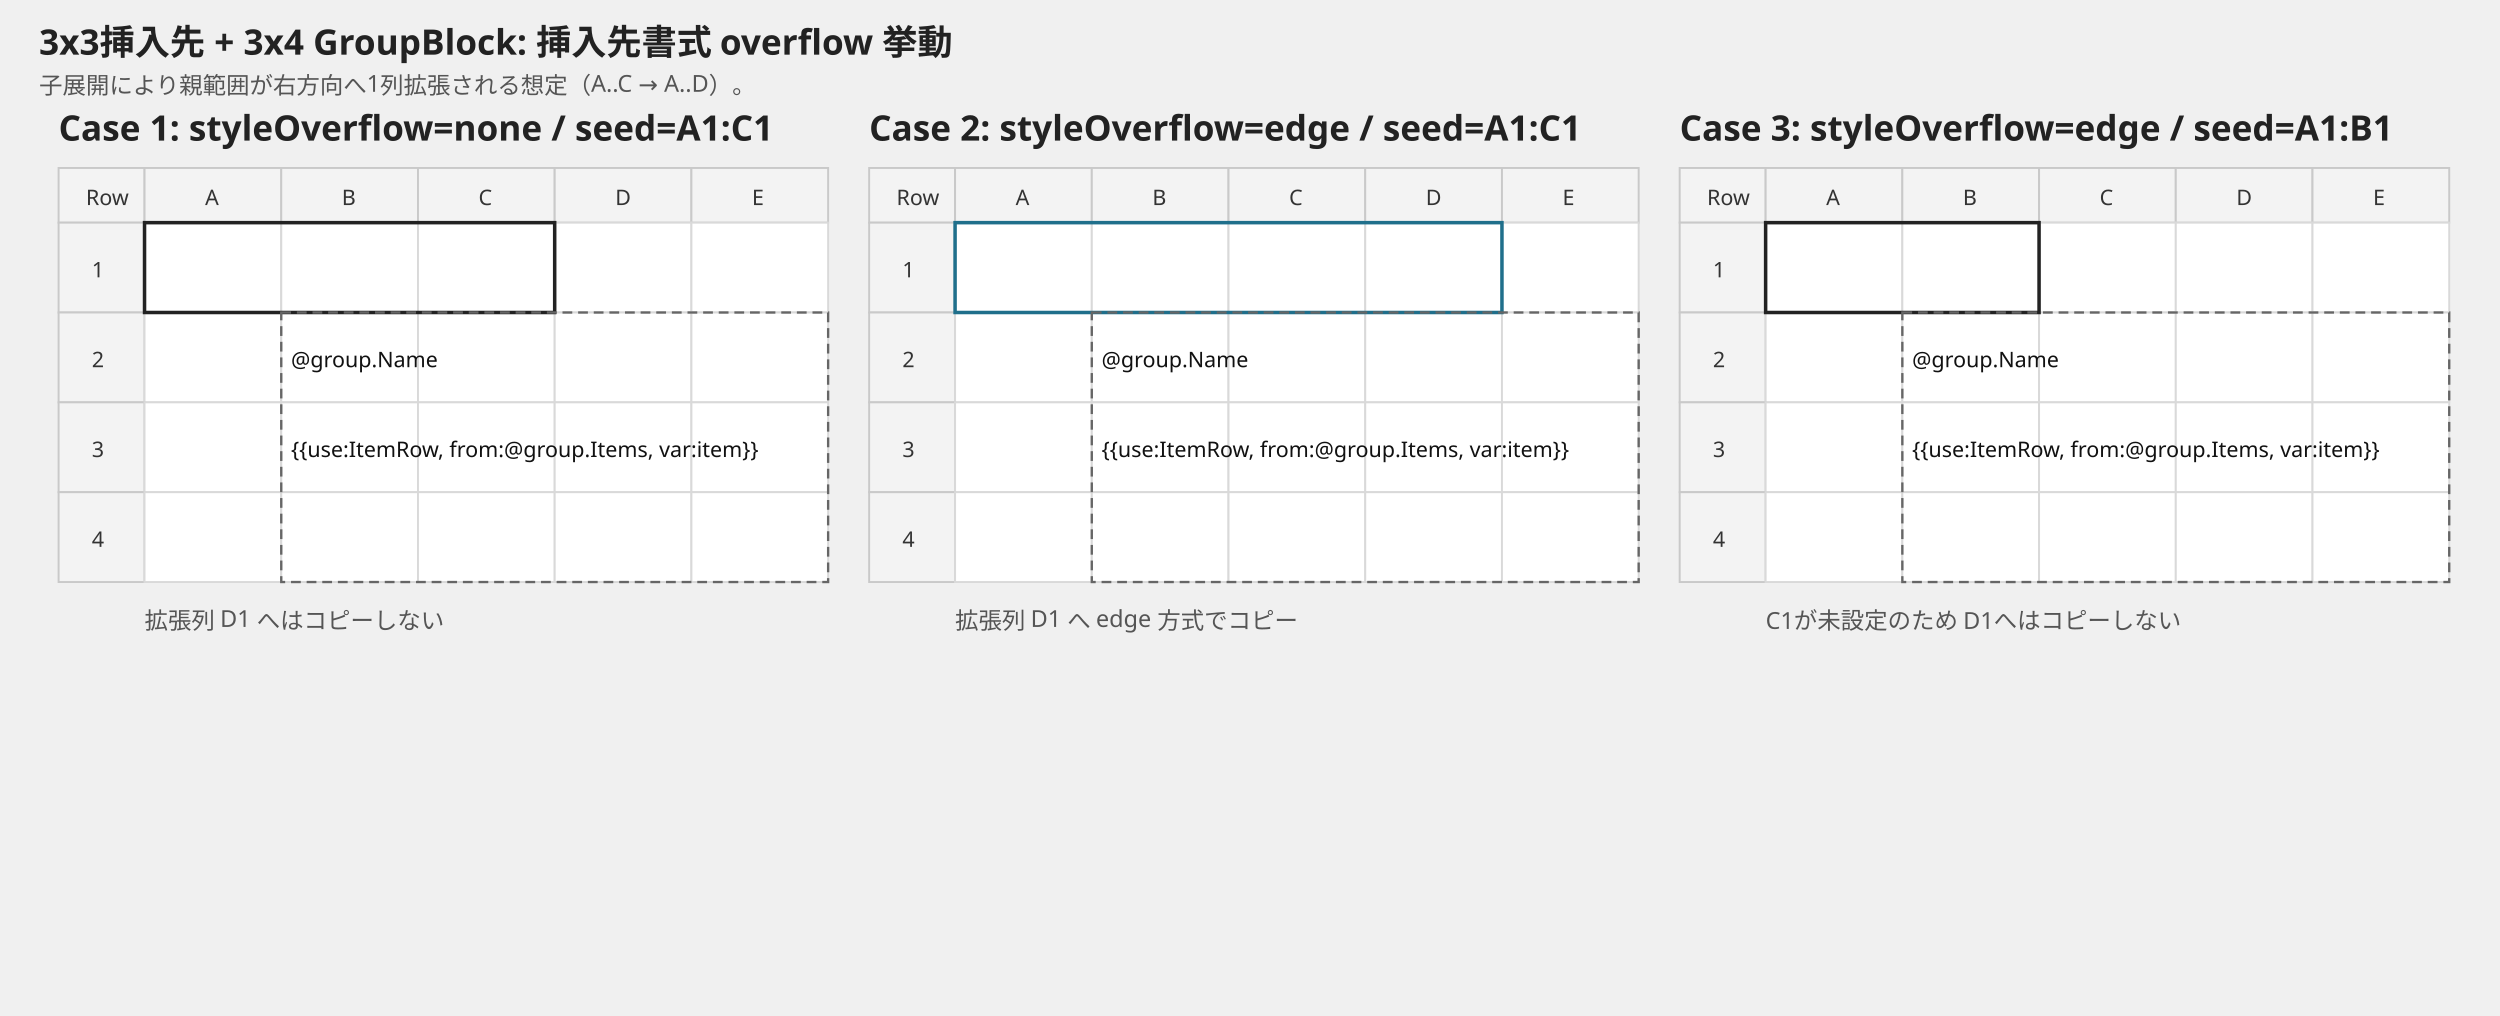
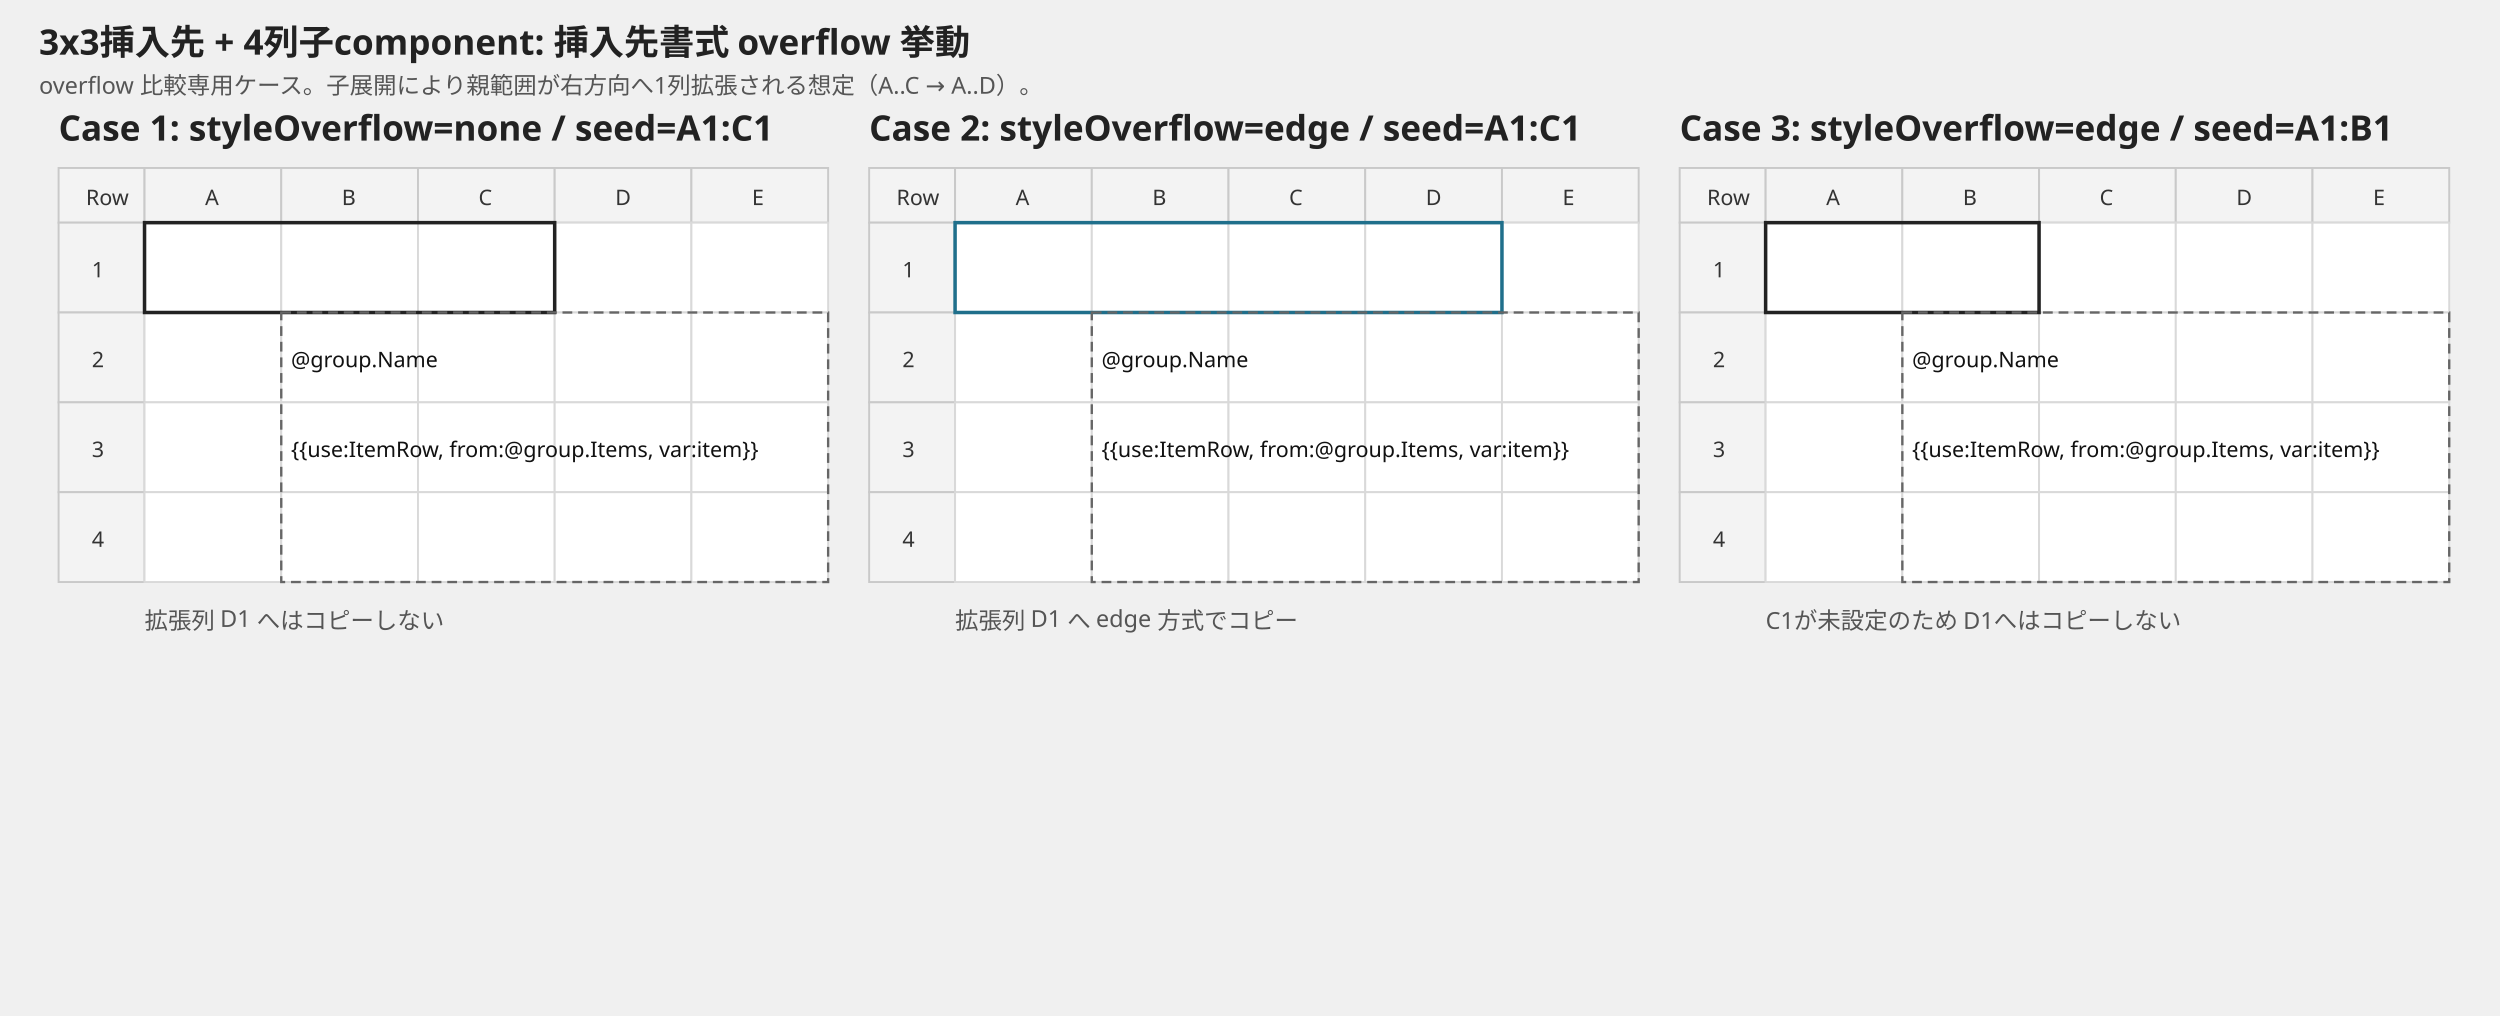
<svg xmlns="http://www.w3.org/2000/svg" width="1280" height="520" viewBox="0 0 1280 520">
  <style>
    .title { font: bold 18px Calibri, sans-serif; fill: #222; }
    .sub { font: 12px Calibri, sans-serif; fill: #555; }
    .hdr { font: 11px Calibri, sans-serif; fill: #333; }
    .txt { font: 11px Calibri, sans-serif; fill: #111; }
    .head { fill: #f3f3f3; stroke: #c9c9c9; stroke-width: 1; }
    .cell { fill: #fff; stroke: #d9d9d9; stroke-width: 1; }
    .styleSeed { stroke: #222; stroke-width: 1.8; fill: none; }
    .expanded { stroke: #1f6f8b; stroke-width: 1.8; fill: none; }
    .child { stroke: #666; stroke-width: 1.2; stroke-dasharray: 5 3; fill: none; }
  </style>
-   <text x="20" y="28" class="title">3x3挿入先 + 3x4 GroupBlock: 挿入先書式 overflow 挙動</text>
-   <text x="20" y="48" class="sub">子展開により親範囲が右方向へ1列拡張される想定（A..C → A..D）。</text>
+   <text x="20" y="28" class="title">3x3挿入先 + 4列子component: 挿入先書式 overflow 挙動</text>
+   <text x="20" y="48" class="sub">overflow 比較専用ケース。子展開により親範囲が右方向へ1列拡張される想定（A..C → A..D）。</text>
  <g transform="translate(30,86)">
    <text x="0" y="-14" class="title">Case 1: styleOverflow=none / seed=A1:C1</text>
    <g transform="translate(0,0)">
      <rect x="0" y="0" width="44" height="28" class="head" />
      <rect x="44" y="0" width="70" height="28" class="head" />
      <rect x="114" y="0" width="70" height="28" class="head" />
      <rect x="184" y="0" width="70" height="28" class="head" />
      <rect x="254" y="0" width="70" height="28" class="head" />
      <rect x="324" y="0" width="70" height="28" class="head" />
      <text x="14" y="19" class="hdr">Row</text>
      <text x="75" y="19" class="hdr">A</text>
      <text x="145" y="19" class="hdr">B</text>
      <text x="215" y="19" class="hdr">C</text>
      <text x="285" y="19" class="hdr">D</text>
      <text x="355" y="19" class="hdr">E</text>
      <rect x="0" y="28" width="44" height="46" class="head" />
      <rect x="44" y="28" width="70" height="46" class="cell" />
      <rect x="114" y="28" width="70" height="46" class="cell" />
      <rect x="184" y="28" width="70" height="46" class="cell" />
      <rect x="254" y="28" width="70" height="46" class="cell" />
      <rect x="324" y="28" width="70" height="46" class="cell" />
      <rect x="0" y="74" width="44" height="46" class="head" />
      <rect x="44" y="74" width="70" height="46" class="cell" />
      <rect x="114" y="74" width="70" height="46" class="cell" />
      <rect x="184" y="74" width="70" height="46" class="cell" />
      <rect x="254" y="74" width="70" height="46" class="cell" />
      <rect x="324" y="74" width="70" height="46" class="cell" />
      <rect x="0" y="120" width="44" height="46" class="head" />
      <rect x="44" y="120" width="70" height="46" class="cell" />
      <rect x="114" y="120" width="70" height="46" class="cell" />
      <rect x="184" y="120" width="70" height="46" class="cell" />
      <rect x="254" y="120" width="70" height="46" class="cell" />
      <rect x="324" y="120" width="70" height="46" class="cell" />
      <rect x="0" y="166" width="44" height="46" class="head" />
      <rect x="44" y="166" width="70" height="46" class="cell" />
      <rect x="114" y="166" width="70" height="46" class="cell" />
      <rect x="184" y="166" width="70" height="46" class="cell" />
      <rect x="254" y="166" width="70" height="46" class="cell" />
      <rect x="324" y="166" width="70" height="46" class="cell" />
      <text x="17" y="56" class="hdr">1</text>
      <text x="17" y="102" class="hdr">2</text>
      <text x="17" y="148" class="hdr">3</text>
      <text x="17" y="194" class="hdr">4</text>
      <text x="119" y="102" class="txt">@group.Name</text>
      <text x="119" y="148" class="txt">{{use:ItemRow, from:@group.Items, var:item}}</text>
      <rect x="44" y="28" width="210" height="46" class="styleSeed" />
      <rect x="114" y="74" width="280" height="138" class="child" />
      <text x="44" y="236" class="sub">拡張列 D1 へはコピーしない</text>
    </g>
  </g>
  <g transform="translate(445,86)">
    <text x="0" y="-14" class="title">Case 2: styleOverflow=edge / seed=A1:C1</text>
    <g transform="translate(0,0)">
      <rect x="0" y="0" width="44" height="28" class="head" />
      <rect x="44" y="0" width="70" height="28" class="head" />
      <rect x="114" y="0" width="70" height="28" class="head" />
      <rect x="184" y="0" width="70" height="28" class="head" />
      <rect x="254" y="0" width="70" height="28" class="head" />
      <rect x="324" y="0" width="70" height="28" class="head" />
      <text x="14" y="19" class="hdr">Row</text>
      <text x="75" y="19" class="hdr">A</text>
      <text x="145" y="19" class="hdr">B</text>
      <text x="215" y="19" class="hdr">C</text>
      <text x="285" y="19" class="hdr">D</text>
      <text x="355" y="19" class="hdr">E</text>
      <rect x="0" y="28" width="44" height="46" class="head" />
      <rect x="44" y="28" width="70" height="46" class="cell" />
      <rect x="114" y="28" width="70" height="46" class="cell" />
      <rect x="184" y="28" width="70" height="46" class="cell" />
      <rect x="254" y="28" width="70" height="46" class="cell" />
      <rect x="324" y="28" width="70" height="46" class="cell" />
      <rect x="0" y="74" width="44" height="46" class="head" />
      <rect x="44" y="74" width="70" height="46" class="cell" />
      <rect x="114" y="74" width="70" height="46" class="cell" />
      <rect x="184" y="74" width="70" height="46" class="cell" />
      <rect x="254" y="74" width="70" height="46" class="cell" />
      <rect x="324" y="74" width="70" height="46" class="cell" />
      <rect x="0" y="120" width="44" height="46" class="head" />
      <rect x="44" y="120" width="70" height="46" class="cell" />
      <rect x="114" y="120" width="70" height="46" class="cell" />
      <rect x="184" y="120" width="70" height="46" class="cell" />
      <rect x="254" y="120" width="70" height="46" class="cell" />
      <rect x="324" y="120" width="70" height="46" class="cell" />
      <rect x="0" y="166" width="44" height="46" class="head" />
      <rect x="44" y="166" width="70" height="46" class="cell" />
      <rect x="114" y="166" width="70" height="46" class="cell" />
      <rect x="184" y="166" width="70" height="46" class="cell" />
      <rect x="254" y="166" width="70" height="46" class="cell" />
      <rect x="324" y="166" width="70" height="46" class="cell" />
      <text x="17" y="56" class="hdr">1</text>
      <text x="17" y="102" class="hdr">2</text>
      <text x="17" y="148" class="hdr">3</text>
      <text x="17" y="194" class="hdr">4</text>
      <text x="119" y="102" class="txt">@group.Name</text>
      <text x="119" y="148" class="txt">{{use:ItemRow, from:@group.Items, var:item}}</text>
      <rect x="44" y="28" width="280" height="46" class="expanded" />
      <rect x="114" y="74" width="280" height="138" class="child" />
      <text x="44" y="236" class="sub">拡張列 D1 へ edge 方式でコピー</text>
    </g>
  </g>
  <g transform="translate(860,86)">
    <text x="0" y="-14" class="title">Case 3: styleOverflow=edge / seed=A1:B1</text>
    <g transform="translate(0,0)">
      <rect x="0" y="0" width="44" height="28" class="head" />
      <rect x="44" y="0" width="70" height="28" class="head" />
      <rect x="114" y="0" width="70" height="28" class="head" />
      <rect x="184" y="0" width="70" height="28" class="head" />
      <rect x="254" y="0" width="70" height="28" class="head" />
      <rect x="324" y="0" width="70" height="28" class="head" />
      <text x="14" y="19" class="hdr">Row</text>
      <text x="75" y="19" class="hdr">A</text>
      <text x="145" y="19" class="hdr">B</text>
      <text x="215" y="19" class="hdr">C</text>
      <text x="285" y="19" class="hdr">D</text>
      <text x="355" y="19" class="hdr">E</text>
      <rect x="0" y="28" width="44" height="46" class="head" />
      <rect x="44" y="28" width="70" height="46" class="cell" />
      <rect x="114" y="28" width="70" height="46" class="cell" />
      <rect x="184" y="28" width="70" height="46" class="cell" />
      <rect x="254" y="28" width="70" height="46" class="cell" />
      <rect x="324" y="28" width="70" height="46" class="cell" />
      <rect x="0" y="74" width="44" height="46" class="head" />
      <rect x="44" y="74" width="70" height="46" class="cell" />
      <rect x="114" y="74" width="70" height="46" class="cell" />
      <rect x="184" y="74" width="70" height="46" class="cell" />
      <rect x="254" y="74" width="70" height="46" class="cell" />
      <rect x="324" y="74" width="70" height="46" class="cell" />
      <rect x="0" y="120" width="44" height="46" class="head" />
      <rect x="44" y="120" width="70" height="46" class="cell" />
      <rect x="114" y="120" width="70" height="46" class="cell" />
      <rect x="184" y="120" width="70" height="46" class="cell" />
      <rect x="254" y="120" width="70" height="46" class="cell" />
      <rect x="324" y="120" width="70" height="46" class="cell" />
      <rect x="0" y="166" width="44" height="46" class="head" />
      <rect x="44" y="166" width="70" height="46" class="cell" />
      <rect x="114" y="166" width="70" height="46" class="cell" />
      <rect x="184" y="166" width="70" height="46" class="cell" />
      <rect x="254" y="166" width="70" height="46" class="cell" />
      <rect x="324" y="166" width="70" height="46" class="cell" />
      <text x="17" y="56" class="hdr">1</text>
      <text x="17" y="102" class="hdr">2</text>
      <text x="17" y="148" class="hdr">3</text>
      <text x="17" y="194" class="hdr">4</text>
      <text x="119" y="102" class="txt">@group.Name</text>
      <text x="119" y="148" class="txt">{{use:ItemRow, from:@group.Items, var:item}}</text>
      <rect x="44" y="28" width="140" height="46" class="styleSeed" />
      <rect x="114" y="74" width="280" height="138" class="child" />
      <text x="44" y="236" class="sub">C1が未設定のため D1へはコピーしない</text>
    </g>
  </g>
</svg>
